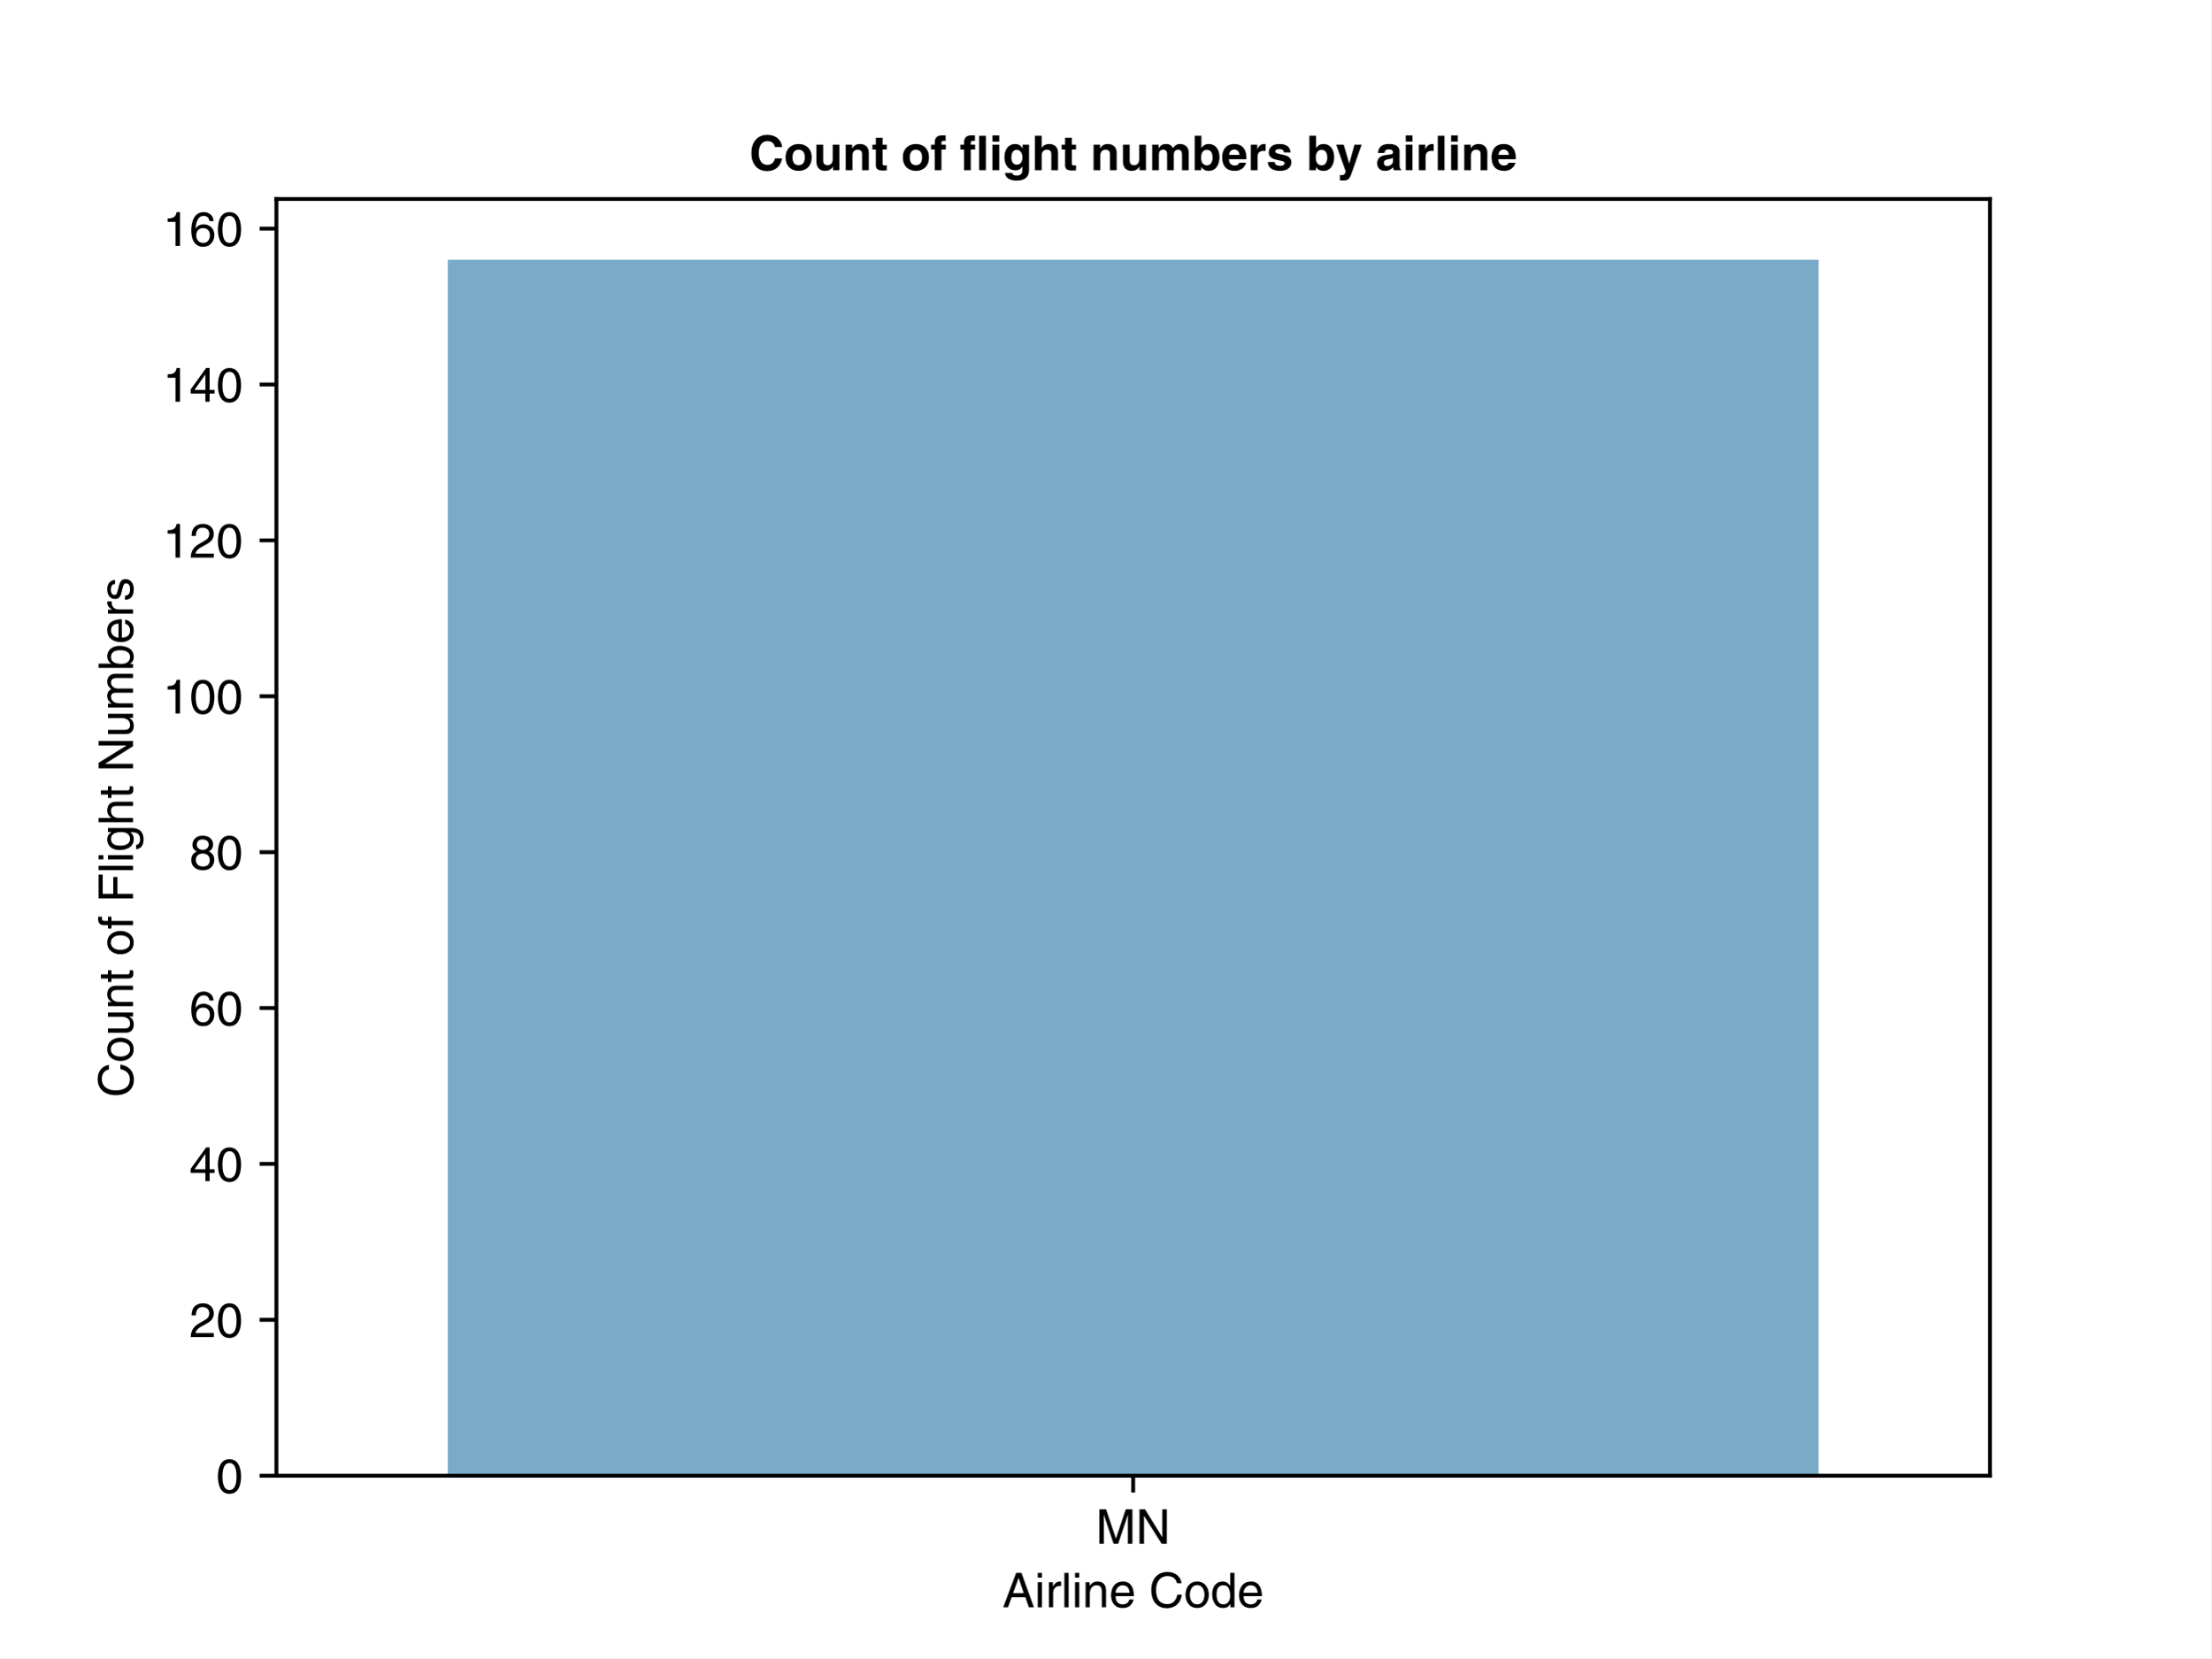
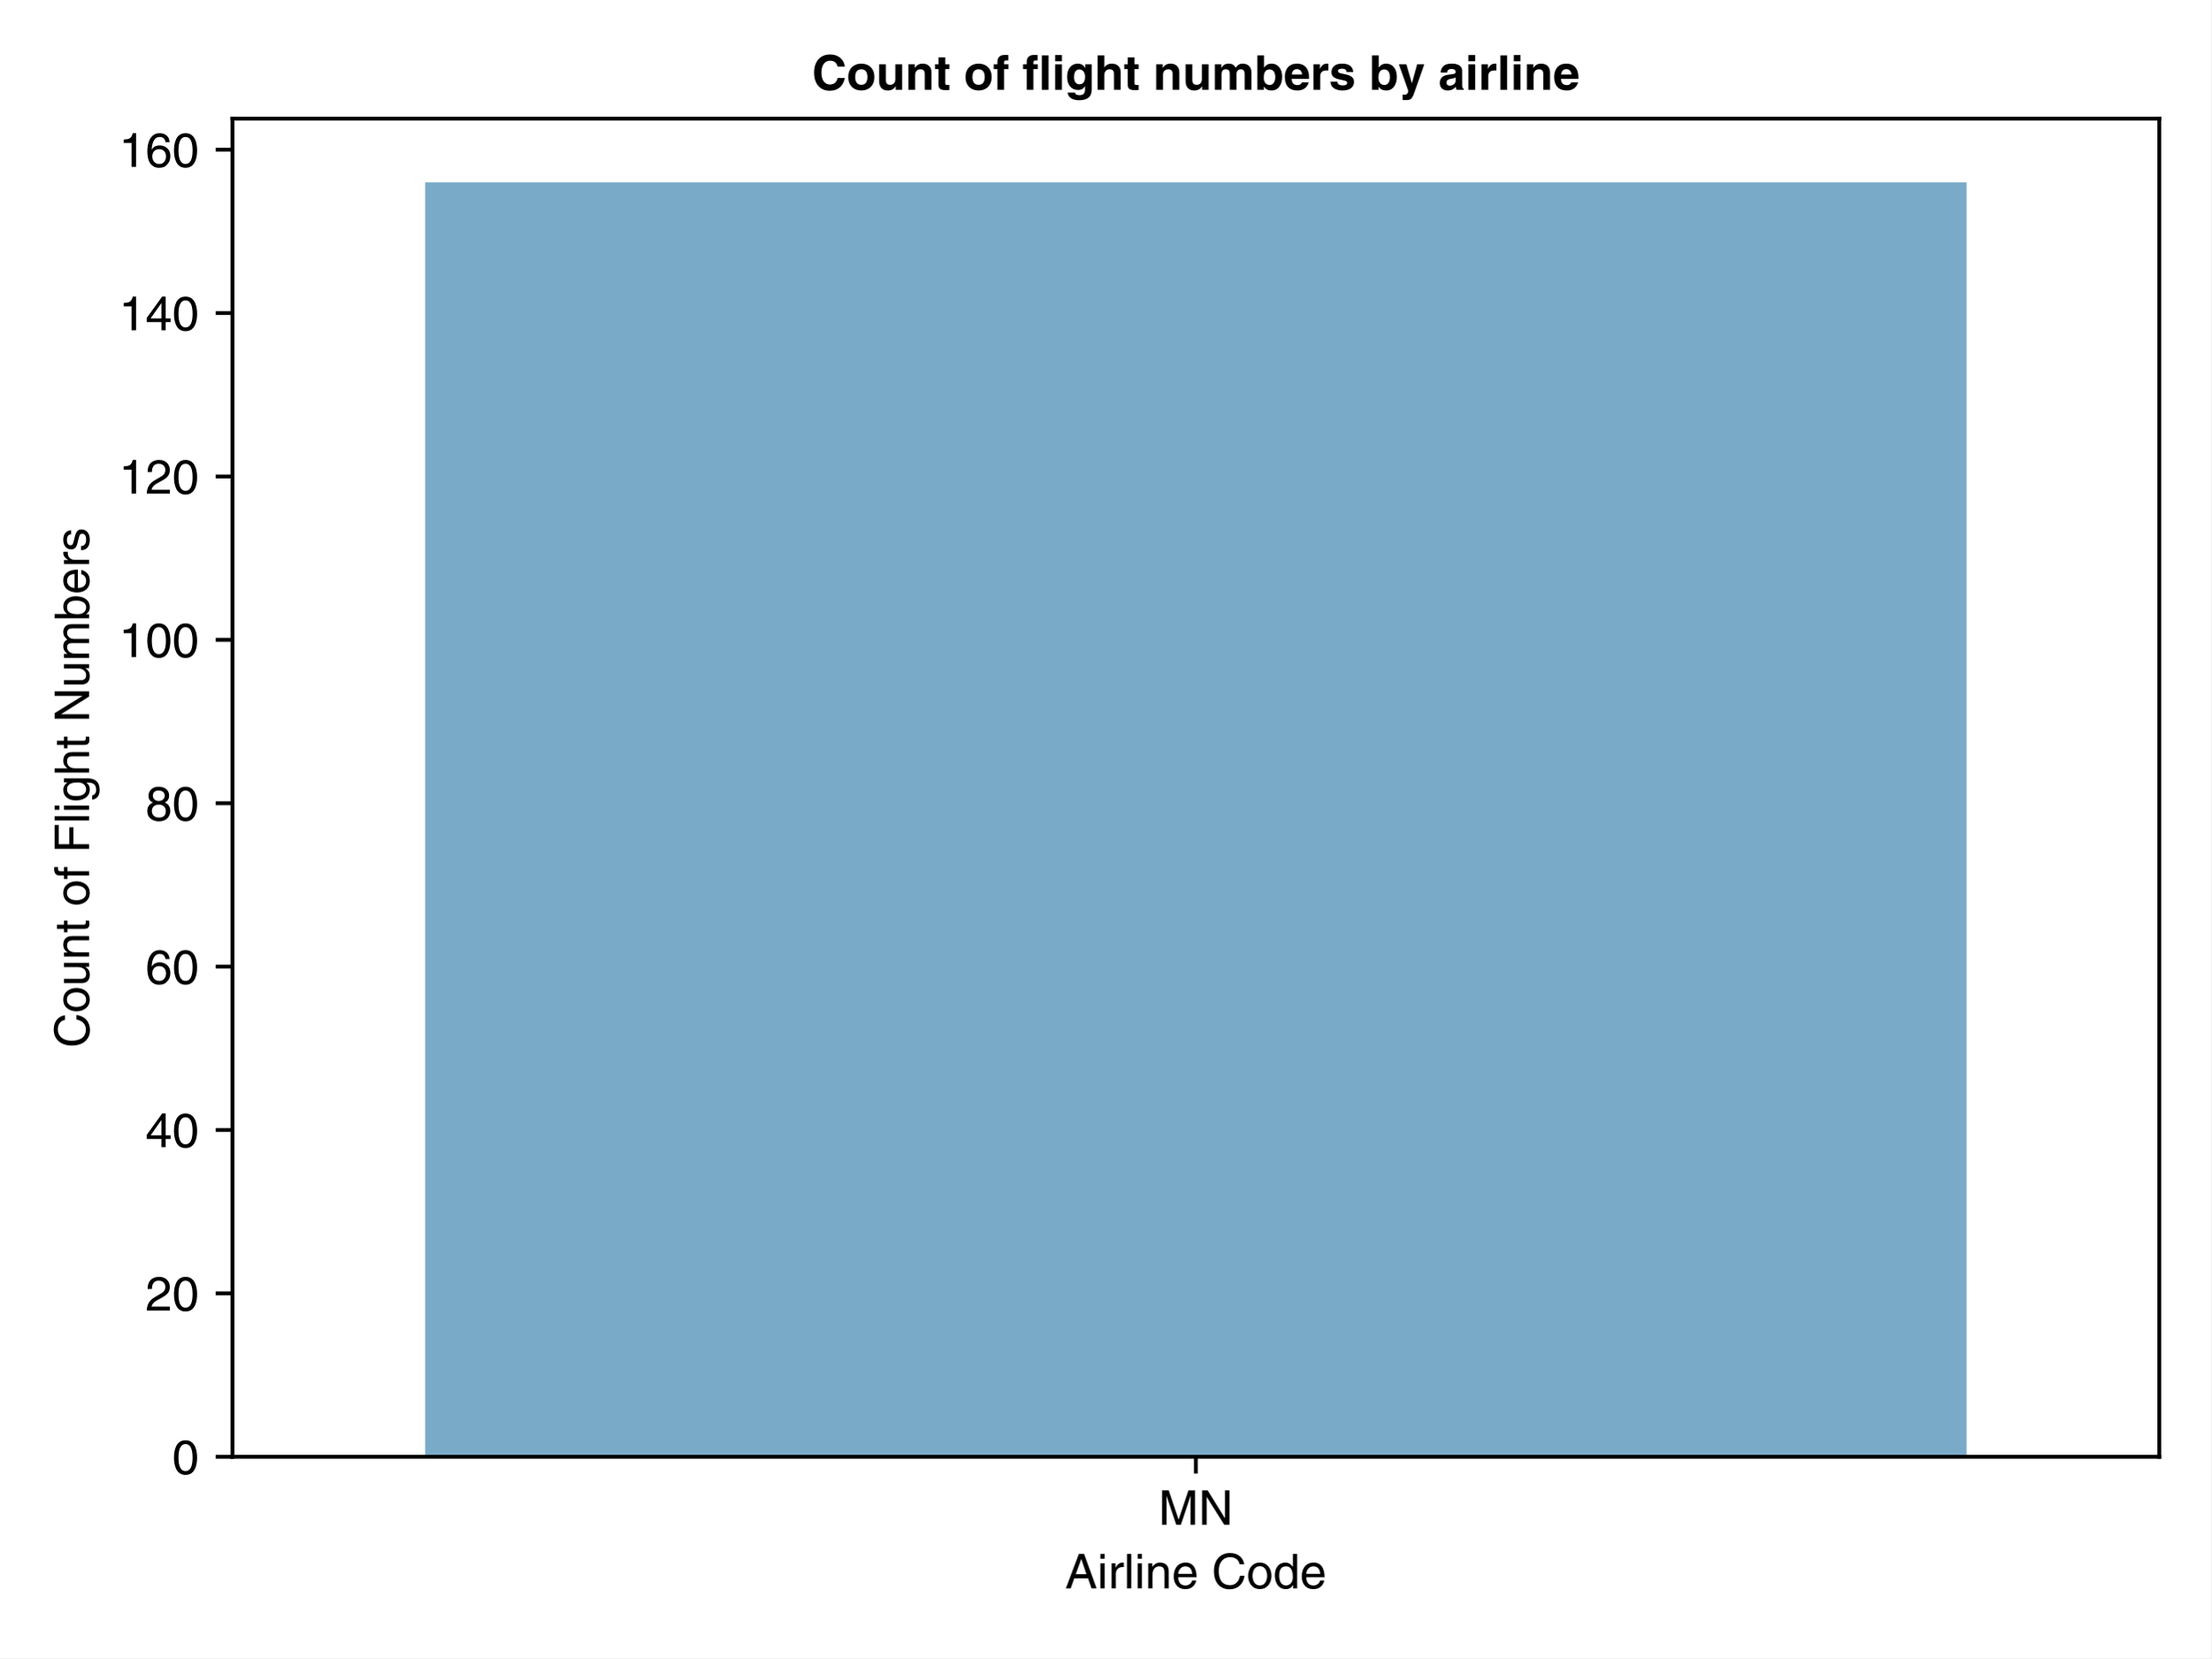
<svg xmlns="http://www.w3.org/2000/svg" xmlns:xlink="http://www.w3.org/1999/xlink" width="460.8pt" height="345.6pt" viewBox="0 0 460.8 345.6" version="1.1">
  <defs>
    <style type="text/css">*{stroke-linejoin: round; stroke-linecap: butt}</style>
  </defs>
  <g id="figure_1">
    <g id="patch_1">
      <path d="M 0 345.6  L 460.8 345.6  L 460.8 0  L 0 0  z " style="fill: #ffffff" />
    </g>
    <g id="axes_1">
      <g id="patch_2">
-         <path d="M 57.6 307.584  L 414.72 307.584  L 414.72 41.472  L 57.6 41.472  z " style="fill: #ffffff" />
+         <path d="M 48.44 303.64  L 450 303.64  L 450 24.72  L 48.44 24.72  z " style="fill: #ffffff" />
      </g>
      <g id="patch_3">
-         <path d="M 93.312 307.584  L 379.008 307.584  L 379.008 54.144  L 93.312 54.144  z " clip-path="url(#p110bed4804)" style="fill: #79abc9" />
+         <path d="M 88.596 303.64  L 409.844 303.64  L 409.844 38.002  L 88.596 38.002  z " clip-path="url(#pa176b37465)" style="fill: #79abc9" />
      </g>
      <g id="matplotlib.axis_1">
        <g id="xtick_1">
          <g id="line2d_1">
            <defs>
-               <path id="mafeed0a561" d="M 0 0  L 0 3.5  " style="stroke: #000000; stroke-width: 0.8" />
+               <path id="m6b0d760108" d="M 0 0  L 0 3.5  " style="stroke: #000000; stroke-width: 0.8" />
            </defs>
            <g>
-               <use xlink:href="#mafeed0a561" x="236.16" y="307.584" style="stroke: #000000; stroke-width: 0.8" />
+               <use xlink:href="#m6b0d760108" x="249.22" y="303.64" style="stroke: #000000; stroke-width: 0.8" />
            </g>
          </g>
          <g id="text_1">
-             <g transform="translate(228.385 321.7637) scale(0.1 -0.1)">
+             <g transform="translate(241.445 317.8197) scale(0.1 -0.1)">
              <defs>
                <path id="Helvetica-4d" d="M 4870 0  L 4870 4595  L 3987 4595  L 2682 710  L 2669 710  L 1357 4595  L 467 4595  L 467 0  L 1069 0  L 1069 2714  C 1069 2848 1056 3430 1056 3853  L 1069 3853  L 2362 0  L 2976 0  L 4269 3859  L 4282 3859  C 4282 3430 4269 2848 4269 2714  L 4269 0  L 4870 0  z " transform="scale(0.015625)" />
                <path id="Helvetica-4e" d="M 3533 883  L 3520 883  L 1222 4595  L 486 4595  L 486 0  L 1088 0  L 1088 3712  L 1101 3712  L 3437 0  L 4134 0  L 4134 4595  L 3533 4595  L 3533 883  z " transform="scale(0.015625)" />
              </defs>
              <use xlink:href="#Helvetica-4d" />
              <use xlink:href="#Helvetica-4e" x="83.3" />
            </g>
          </g>
        </g>
        <g id="text_2">
-           <g transform="translate(208.9311 335.0137) scale(0.1 -0.1)">
+           <g transform="translate(221.9911 331.0697) scale(0.1 -0.1)">
            <defs>
              <path id="Helvetica-41" d="M 3053 1338  L 3507 0  L 4186 0  L 2522 4595  L 1818 4595  L 90 0  L 730 0  L 1210 1338  L 3053 1338  z M 1402 1888  L 2138 3910  L 2150 3910  L 2829 1888  L 1402 1888  z " transform="scale(0.015625)" />
              <path id="Helvetica-69" d="M 992 3347  L 429 3347  L 429 0  L 992 0  L 992 3347  z M 992 3955  L 992 4595  L 429 4595  L 429 3955  L 992 3955  z " transform="scale(0.015625)" />
              <path id="Helvetica-72" d="M 1056 1946  C 1056 2432 1389 2842 1914 2842  L 2125 2842  L 2125 3424  C 2080 3437 2048 3443 1978 3443  C 1555 3443 1261 3181 1037 2790  L 1024 2790  L 1024 3347  L 493 3347  L 493 0  L 1056 0  L 1056 1946  z " transform="scale(0.015625)" />
              <path id="Helvetica-6c" d="M 992 4595  L 429 4595  L 429 0  L 992 0  L 992 4595  z " transform="scale(0.015625)" />
              <path id="Helvetica-6e" d="M 3142 2278  C 3142 3232 2490 3443 1971 3443  C 1395 3443 1082 3053 960 2874  L 947 2874  L 947 3347  L 416 3347  L 416 0  L 979 0  L 979 1824  C 979 2733 1542 2938 1862 2938  C 2413 2938 2579 2643 2579 2061  L 2579 0  L 3142 0  L 3142 2278  z " transform="scale(0.015625)" />
              <path id="Helvetica-65" d="M 2694 1050  C 2675 800 2362 390 1830 390  C 1184 390 858 794 858 1491  L 3302 1491  C 3302 2675 2829 3443 1862 3443  C 755 3443 256 2618 256 1581  C 256 614 813 -96 1754 -96  C 2291 -96 2509 32 2662 134  C 3085 416 3238 890 3258 1050  L 2694 1050  z M 858 1939  C 858 2458 1267 2938 1786 2938  C 2470 2938 2688 2458 2720 1939  L 858 1939  z " transform="scale(0.015625)" />
              <path id="Helvetica-20" transform="scale(0.015625)" />
              <path id="Helvetica-43" d="M 4314 3213  C 4224 3981 3610 4717 2426 4717  C 1088 4717 282 3738 282 2323  C 282 557 1306 -122 2349 -122  C 2694 -122 4102 -45 4358 1690  L 3757 1690  C 3546 621 2848 429 2445 429  C 1306 429 922 1261 922 2342  C 922 3552 1594 4166 2426 4166  C 2867 4166 3539 4019 3712 3213  L 4314 3213  z " transform="scale(0.015625)" />
              <path id="Helvetica-6f" d="M 224 1677  C 224 813 710 -90 1779 -90  C 2848 -90 3334 813 3334 1677  C 3334 2541 2848 3443 1779 3443  C 710 3443 224 2541 224 1677  z M 806 1677  C 806 2125 973 2957 1779 2957  C 2586 2957 2752 2125 2752 1677  C 2752 1229 2586 397 1779 397  C 973 397 806 1229 806 1677  z " transform="scale(0.015625)" />
              <path id="Helvetica-64" d="M 3194 4595  L 2630 4595  L 2630 2918  L 2618 2874  C 2483 3066 2227 3443 1619 3443  C 730 3443 224 2714 224 1773  C 224 973 557 -96 1696 -96  C 2022 -96 2406 6 2650 461  L 2662 461  L 2662 0  L 3194 0  L 3194 4595  z M 806 1683  C 806 2112 851 2938 1722 2938  C 2534 2938 2624 2061 2624 1517  C 2624 627 2067 390 1709 390  C 1094 390 806 947 806 1683  z " transform="scale(0.015625)" />
            </defs>
            <use xlink:href="#Helvetica-41" />
            <use xlink:href="#Helvetica-69" x="66.7" />
            <use xlink:href="#Helvetica-72" x="88.9" />
            <use xlink:href="#Helvetica-6c" x="122.2" />
            <use xlink:href="#Helvetica-69" x="144.4" />
            <use xlink:href="#Helvetica-6e" x="166.6" />
            <use xlink:href="#Helvetica-65" x="222.2" />
            <use xlink:href="#Helvetica-20" x="277.8" />
            <use xlink:href="#Helvetica-43" x="305.6" />
            <use xlink:href="#Helvetica-6f" x="377.8" />
            <use xlink:href="#Helvetica-64" x="433.4" />
            <use xlink:href="#Helvetica-65" x="489" />
          </g>
        </g>
      </g>
      <g id="matplotlib.axis_2">
        <g id="ytick_1">
          <g id="line2d_2">
            <defs>
-               <path id="mc487739343" d="M 0 0  L -3.5 0  " style="stroke: #000000; stroke-width: 0.8" />
+               <path id="m6ed689da17" d="M 0 0  L -3.5 0  " style="stroke: #000000; stroke-width: 0.8" />
            </defs>
            <g>
-               <use xlink:href="#mc487739343" x="57.6" y="307.584" style="stroke: #000000; stroke-width: 0.8" />
+               <use xlink:href="#m6ed689da17" x="48.44" y="303.64" style="stroke: #000000; stroke-width: 0.8" />
            </g>
          </g>
          <g id="text_3">
-             <g transform="translate(45.04062 311.1738) scale(0.1 -0.1)">
+             <g transform="translate(35.88063 307.2298) scale(0.1 -0.1)">
              <defs>
                <path id="Helvetica-30" d="M 2720 2189  C 2720 1062 2426 384 1779 384  C 1133 384 838 1062 838 2189  C 838 3315 1133 3994 1779 3994  C 2426 3994 2720 3315 2720 2189  z M 3322 2189  C 3322 3123 3072 4499 1779 4499  C 486 4499 237 3123 237 2189  C 237 1254 486 -122 1779 -122  C 3072 -122 3322 1254 3322 2189  z " transform="scale(0.015625)" />
              </defs>
              <use xlink:href="#Helvetica-30" />
            </g>
          </g>
        </g>
        <g id="ytick_2">
          <g id="line2d_3">
            <g>
-               <use xlink:href="#mc487739343" x="57.6" y="275.092" style="stroke: #000000; stroke-width: 0.8" />
+               <use xlink:href="#m6ed689da17" x="48.44" y="269.584" style="stroke: #000000; stroke-width: 0.8" />
            </g>
          </g>
          <g id="text_4">
-             <g transform="translate(39.48125 278.6815) scale(0.1 -0.1)">
+             <g transform="translate(30.32125 273.1737) scale(0.1 -0.1)">
              <defs>
                <path id="Helvetica-32" d="M 845 2886  C 864 3200 902 3994 1754 3994  C 2413 3994 2643 3539 2643 3181  C 2643 2592 2298 2406 1818 2131  L 1222 1786  C 621 1434 198 934 166 0  L 3245 0  L 3245 531  L 800 531  C 826 704 960 1056 1574 1395  L 2042 1651  C 2714 2010 3245 2349 3245 3155  C 3245 3994 2618 4499 1837 4499  C 1350 4499 282 4352 282 2886  L 845 2886  z " transform="scale(0.015625)" />
              </defs>
              <use xlink:href="#Helvetica-32" />
              <use xlink:href="#Helvetica-30" x="55.6" />
            </g>
          </g>
        </g>
        <g id="ytick_3">
          <g id="line2d_4">
            <g>
-               <use xlink:href="#mc487739343" x="57.6" y="242.599" style="stroke: #000000; stroke-width: 0.8" />
+               <use xlink:href="#m6ed689da17" x="48.44" y="235.528" style="stroke: #000000; stroke-width: 0.8" />
            </g>
          </g>
          <g id="text_5">
-             <g transform="translate(39.48125 246.1892) scale(0.1 -0.1)">
+             <g transform="translate(30.32125 239.1175) scale(0.1 -0.1)">
              <defs>
                <path id="Helvetica-34" d="M 3347 1094  L 3347 1581  L 2688 1581  L 2688 4499  L 2221 4499  L 160 1645  L 160 1094  L 2125 1094  L 2125 0  L 2688 0  L 2688 1094  L 3347 1094  z M 2112 3622  L 2125 3622  L 2125 1581  L 678 1581  L 2112 3622  z " transform="scale(0.015625)" />
              </defs>
              <use xlink:href="#Helvetica-34" />
              <use xlink:href="#Helvetica-30" x="55.6" />
            </g>
          </g>
        </g>
        <g id="ytick_4">
          <g id="line2d_5">
            <g>
-               <use xlink:href="#mc487739343" x="57.6" y="210.107" style="stroke: #000000; stroke-width: 0.8" />
+               <use xlink:href="#m6ed689da17" x="48.44" y="201.472" style="stroke: #000000; stroke-width: 0.8" />
            </g>
          </g>
          <g id="text_6">
-             <g transform="translate(39.48125 213.6969) scale(0.1 -0.1)">
+             <g transform="translate(30.32125 205.0613) scale(0.1 -0.1)">
              <defs>
                <path id="Helvetica-36" d="M 3219 3302  C 3162 4218 2426 4499 1907 4499  C 563 4499 243 3078 243 2093  C 243 1504 320 954 589 531  C 909 32 1402 -122 1747 -122  C 2381 -122 2650 51 2886 314  C 3194 646 3315 979 3315 1440  C 3315 2515 2458 2867 1907 2867  C 1293 2867 979 2560 838 2317  L 826 2330  C 826 2803 1011 3994 1894 3994  C 2381 3994 2598 3699 2669 3302  L 3219 3302  z M 902 1382  C 902 1914 1203 2362 1824 2362  C 2522 2362 2733 1811 2733 1414  C 2733 806 2387 384 1850 384  C 1190 384 902 902 902 1382  z " transform="scale(0.015625)" />
              </defs>
              <use xlink:href="#Helvetica-36" />
              <use xlink:href="#Helvetica-30" x="55.6" />
            </g>
          </g>
        </g>
        <g id="ytick_5">
          <g id="line2d_6">
            <g>
-               <use xlink:href="#mc487739343" x="57.6" y="177.615" style="stroke: #000000; stroke-width: 0.8" />
+               <use xlink:href="#m6ed689da17" x="48.44" y="167.415" style="stroke: #000000; stroke-width: 0.8" />
            </g>
          </g>
          <g id="text_7">
-             <g transform="translate(39.48125 181.2046) scale(0.1 -0.1)">
+             <g transform="translate(30.32125 171.0052) scale(0.1 -0.1)">
              <defs>
                <path id="Helvetica-38" d="M 3149 3341  C 3149 3866 2758 4499 1760 4499  C 685 4499 397 3731 397 3264  C 397 2842 621 2534 1005 2387  C 531 2195 243 1843 243 1293  C 243 1075 243 589 704 224  C 1062 -58 1536 -122 1786 -122  C 2848 -122 3309 576 3309 1299  C 3309 1638 3181 2138 2573 2394  C 2771 2496 3149 2694 3149 3341  z M 1773 2112  C 2285 2112 2707 1843 2707 1235  C 2707 531 2214 384 1805 384  C 1024 384 845 922 845 1280  C 845 1696 1139 2112 1773 2112  z M 1766 2598  C 1357 2598 979 2861 979 3290  C 979 3578 1126 3994 1728 3994  C 2387 3994 2566 3597 2566 3322  C 2566 2912 2253 2598 1766 2598  z " transform="scale(0.015625)" />
              </defs>
              <use xlink:href="#Helvetica-38" />
              <use xlink:href="#Helvetica-30" x="55.6" />
            </g>
          </g>
        </g>
        <g id="ytick_6">
          <g id="line2d_7">
            <g>
-               <use xlink:href="#mc487739343" x="57.6" y="145.122" style="stroke: #000000; stroke-width: 0.8" />
+               <use xlink:href="#m6ed689da17" x="48.44" y="133.359" style="stroke: #000000; stroke-width: 0.8" />
            </g>
          </g>
          <g id="text_8">
-             <g transform="translate(33.92188 148.7123) scale(0.1 -0.1)">
+             <g transform="translate(24.76187 136.949) scale(0.1 -0.1)">
              <defs>
                <path id="Helvetica-31" d="M 2298 4499  L 1856 4499  C 1677 3763 1376 3693 646 3642  L 646 3194  L 1696 3194  L 1696 0  L 2298 0  L 2298 4499  z " transform="scale(0.015625)" />
              </defs>
              <use xlink:href="#Helvetica-31" />
              <use xlink:href="#Helvetica-30" x="55.6" />
              <use xlink:href="#Helvetica-30" x="111.2" />
            </g>
          </g>
        </g>
        <g id="ytick_7">
          <g id="line2d_8">
            <g>
-               <use xlink:href="#mc487739343" x="57.6" y="112.63" style="stroke: #000000; stroke-width: 0.8" />
+               <use xlink:href="#m6ed689da17" x="48.44" y="99.303" style="stroke: #000000; stroke-width: 0.8" />
            </g>
          </g>
          <g id="text_9">
-             <g transform="translate(33.92188 116.22) scale(0.1 -0.1)">
+             <g transform="translate(24.76187 102.8928) scale(0.1 -0.1)">
              <use xlink:href="#Helvetica-31" />
              <use xlink:href="#Helvetica-32" x="55.6" />
              <use xlink:href="#Helvetica-30" x="111.2" />
            </g>
          </g>
        </g>
        <g id="ytick_8">
          <g id="line2d_9">
            <g>
-               <use xlink:href="#mc487739343" x="57.6" y="80.138" style="stroke: #000000; stroke-width: 0.8" />
+               <use xlink:href="#m6ed689da17" x="48.44" y="65.247" style="stroke: #000000; stroke-width: 0.8" />
            </g>
          </g>
          <g id="text_10">
-             <g transform="translate(33.92188 83.72769) scale(0.1 -0.1)">
+             <g transform="translate(24.76187 68.83668) scale(0.1 -0.1)">
              <use xlink:href="#Helvetica-31" />
              <use xlink:href="#Helvetica-34" x="55.6" />
              <use xlink:href="#Helvetica-30" x="111.2" />
            </g>
          </g>
        </g>
        <g id="ytick_9">
          <g id="line2d_10">
            <g>
-               <use xlink:href="#mc487739343" x="57.6" y="47.646" style="stroke: #000000; stroke-width: 0.8" />
+               <use xlink:href="#m6ed689da17" x="48.44" y="31.191" style="stroke: #000000; stroke-width: 0.8" />
            </g>
          </g>
          <g id="text_11">
-             <g transform="translate(33.92188 51.23538) scale(0.1 -0.1)">
+             <g transform="translate(24.76187 34.78052) scale(0.1 -0.1)">
              <use xlink:href="#Helvetica-31" />
              <use xlink:href="#Helvetica-36" x="55.6" />
              <use xlink:href="#Helvetica-30" x="111.2" />
            </g>
          </g>
        </g>
        <g id="text_12">
-           <g transform="translate(27.72188 228.7092) rotate(-90) scale(0.1 -0.1)">
+           <g transform="translate(18.56188 218.3613) rotate(-90) scale(0.1 -0.1)">
            <defs>
              <path id="Helvetica-75" d="M 3130 0  L 3130 3347  L 2566 3347  L 2566 1504  C 2566 1018 2355 390 1645 390  C 1280 390 998 576 998 1126  L 998 3347  L 435 3347  L 435 941  C 435 141 1030 -96 1523 -96  C 2061 -96 2349 109 2586 499  L 2598 486  L 2598 0  L 3130 0  z " transform="scale(0.015625)" />
              <path id="Helvetica-74" d="M 1645 2880  L 1645 3347  L 1107 3347  L 1107 4282  L 544 4282  L 544 3347  L 90 3347  L 90 2880  L 544 2880  L 544 672  C 544 269 666 -45 1222 -45  C 1280 -45 1440 -19 1645 0  L 1645 442  L 1446 442  C 1331 442 1107 442 1107 704  L 1107 2880  L 1645 2880  z " transform="scale(0.015625)" />
              <path id="Helvetica-66" d="M 1677 2880  L 1677 3347  L 1114 3347  L 1114 3763  C 1114 4032 1203 4154 1446 4154  C 1517 4154 1606 4147 1677 4141  L 1677 4646  C 1587 4653 1504 4659 1421 4659  C 870 4659 550 4429 550 3923  L 550 3347  L 90 3347  L 90 2880  L 550 2880  L 550 0  L 1114 0  L 1114 2880  L 1677 2880  z " transform="scale(0.015625)" />
              <path id="Helvetica-46" d="M 1171 2086  L 3424 2086  L 3424 2637  L 1171 2637  L 1171 4045  L 3731 4045  L 3731 4595  L 550 4595  L 550 0  L 1171 0  L 1171 2086  z " transform="scale(0.015625)" />
              <path id="Helvetica-67" d="M 838 1683  C 838 2112 883 2938 1754 2938  C 2566 2938 2656 2061 2656 1517  C 2656 627 2099 390 1741 390  C 1126 390 838 947 838 1683  z M 3194 3347  L 2662 3347  L 2662 2874  L 2650 2874  C 2515 3066 2259 3443 1651 3443  C 762 3443 256 2714 256 1773  C 256 973 589 -96 1728 -96  C 2176 -96 2470 115 2618 352  L 2618 378  L 2630 378  L 2630 237  C 2630 -160 2650 -941 1677 -941  C 1542 -941 1024 -941 922 -410  L 358 -410  C 467 -1299 1242 -1408 1638 -1408  C 3187 -1408 3194 -205 3194 275  L 3194 3347  z " transform="scale(0.015625)" />
              <path id="Helvetica-68" d="M 3142 2278  C 3142 3232 2490 3443 1971 3443  C 1434 3443 1152 3110 992 2899  L 979 2899  L 979 4595  L 416 4595  L 416 0  L 979 0  L 979 1824  C 979 2669 1453 2938 1914 2938  C 2451 2938 2579 2643 2579 2189  L 2579 0  L 3142 0  L 3142 2278  z " transform="scale(0.015625)" />
              <path id="Helvetica-6d" d="M 416 0  L 979 0  L 979 1824  C 979 2733 1542 2938 1862 2938  C 2278 2938 2387 2598 2387 2317  L 2387 0  L 2950 0  L 2950 2042  C 2950 2490 3264 2938 3738 2938  C 4218 2938 4358 2624 4358 2163  L 4358 0  L 4922 0  L 4922 2317  C 4922 3258 4243 3443 3885 3443  C 3366 3443 3142 3213 2861 2899  C 2765 3078 2573 3443 1971 3443  C 1370 3443 1082 3053 960 2874  L 947 2874  L 947 3347  L 416 3347  L 416 0  z " transform="scale(0.015625)" />
              <path id="Helvetica-62" d="M 902 0  L 902 416  L 915 416  C 1030 230 1267 -96 1837 -96  C 2976 -96 3309 973 3309 1773  C 3309 2714 2803 3443 1914 3443  C 1523 3437 1190 3277 947 2925  L 934 2925  L 934 4595  L 371 4595  L 371 0  L 902 0  z M 2726 1683  C 2726 947 2438 390 1824 390  C 1466 390 909 627 909 1517  C 909 2061 998 2938 1811 2938  C 2682 2938 2726 2112 2726 1683  z " transform="scale(0.015625)" />
              <path id="Helvetica-73" d="M 2861 2394  C 2861 2560 2778 3443 1581 3443  C 922 3443 314 3110 314 2374  C 314 1914 621 1677 1088 1562  L 1741 1402  C 2221 1280 2406 1190 2406 922  C 2406 550 2042 390 1638 390  C 845 390 768 813 749 1075  L 205 1075  C 224 672 320 -96 1645 -96  C 2400 -96 2970 320 2970 1011  C 2970 1466 2726 1722 2029 1894  L 1466 2035  C 1030 2144 858 2208 858 2483  C 858 2899 1350 2957 1523 2957  C 2234 2957 2310 2605 2317 2394  L 2861 2394  z " transform="scale(0.015625)" />
            </defs>
            <use xlink:href="#Helvetica-43" />
            <use xlink:href="#Helvetica-6f" x="72.2" />
            <use xlink:href="#Helvetica-75" x="127.8" />
            <use xlink:href="#Helvetica-6e" x="183.4" />
            <use xlink:href="#Helvetica-74" x="239" />
            <use xlink:href="#Helvetica-20" x="266.8" />
            <use xlink:href="#Helvetica-6f" x="294.6" />
            <use xlink:href="#Helvetica-66" x="350.2" />
            <use xlink:href="#Helvetica-20" x="378" />
            <use xlink:href="#Helvetica-46" x="405.8" />
            <use xlink:href="#Helvetica-6c" x="466.9" />
            <use xlink:href="#Helvetica-69" x="489.1" />
            <use xlink:href="#Helvetica-67" x="511.3" />
            <use xlink:href="#Helvetica-68" x="566.9" />
            <use xlink:href="#Helvetica-74" x="622.5" />
            <use xlink:href="#Helvetica-20" x="650.3" />
            <use xlink:href="#Helvetica-4e" x="678.1" />
            <use xlink:href="#Helvetica-75" x="750.3" />
            <use xlink:href="#Helvetica-6d" x="805.9" />
            <use xlink:href="#Helvetica-62" x="889.2" />
            <use xlink:href="#Helvetica-65" x="944.8" />
            <use xlink:href="#Helvetica-72" x="1000.4" />
            <use xlink:href="#Helvetica-73" x="1033.7" />
          </g>
        </g>
      </g>
      <g id="line2d_11">
-         <path clip-path="url(#p110bed4804)" style="fill: none; stroke: #424242; stroke-width: 2.25; stroke-linecap: square" />
+         <path clip-path="url(#pa176b37465)" style="fill: none; stroke: #424242; stroke-width: 2.25; stroke-linecap: square" />
      </g>
      <g id="patch_4">
-         <path d="M 57.6 307.584  L 57.6 41.472  " style="fill: none; stroke: #000000; stroke-width: 0.8; stroke-linejoin: miter; stroke-linecap: square" />
+         <path d="M 48.44 303.64  L 48.44 24.72  " style="fill: none; stroke: #000000; stroke-width: 0.8; stroke-linejoin: miter; stroke-linecap: square" />
      </g>
      <g id="patch_5">
-         <path d="M 414.72 307.584  L 414.72 41.472  " style="fill: none; stroke: #000000; stroke-width: 0.8; stroke-linejoin: miter; stroke-linecap: square" />
+         <path d="M 450 303.64  L 450 24.72  " style="fill: none; stroke: #000000; stroke-width: 0.8; stroke-linejoin: miter; stroke-linecap: square" />
      </g>
      <g id="patch_6">
-         <path d="M 57.6 307.584  L 414.72 307.584  " style="fill: none; stroke: #000000; stroke-width: 0.8; stroke-linejoin: miter; stroke-linecap: square" />
+         <path d="M 48.44 303.64  L 450 303.64  " style="fill: none; stroke: #000000; stroke-width: 0.8; stroke-linejoin: miter; stroke-linecap: square" />
      </g>
      <g id="patch_7">
-         <path d="M 57.6 41.472  L 414.72 41.472  " style="fill: none; stroke: #000000; stroke-width: 0.8; stroke-linejoin: miter; stroke-linecap: square" />
+         <path d="M 48.44 24.72  L 450 24.72  " style="fill: none; stroke: #000000; stroke-width: 0.8; stroke-linejoin: miter; stroke-linecap: square" />
      </g>
      <g id="text_13">
-         <g transform="translate(156.1561 35.472) scale(0.1 -0.1)">
+         <g transform="translate(169.2161 18.72) scale(0.1 -0.1)">
          <defs>
            <path id="HelveticaCE-Bold-43" d="M 4378 3091  C 4326 3770 3770 4717 2394 4717  C 1210 4717 282 3898 282 2291  C 282 704 1158 -122 2381 -122  C 3533 -122 4186 576 4378 1574  L 3418 1574  C 3302 1011 2931 710 2400 710  C 1587 710 1261 1453 1261 2278  C 1261 3578 1939 3885 2400 3885  C 3194 3885 3341 3366 3418 3091  L 4378 3091  z " transform="scale(0.015625)" />
            <path id="HelveticaCE-Bold-6f" d="M 3699 1702  C 3699 2931 2874 3494 1958 3494  C 1043 3494 218 2931 218 1702  C 218 474 1043 -90 1958 -90  C 2874 -90 3699 474 3699 1702  z M 2778 1702  C 2778 1267 2650 666 1958 666  C 1267 666 1139 1267 1139 1702  C 1139 2138 1267 2739 1958 2739  C 2650 2739 2778 2138 2778 1702  z " transform="scale(0.015625)" />
            <path id="HelveticaCE-Bold-75" d="M 3488 3405  L 2592 3405  L 2592 1440  C 2592 832 2195 666 1901 666  C 1626 666 1318 768 1318 1293  L 1318 3405  L 422 3405  L 422 1165  C 422 294 909 -90 1581 -90  C 2054 -90 2413 115 2618 480  L 2630 480  L 2630 0  L 3488 0  L 3488 3405  z " transform="scale(0.015625)" />
            <path id="HelveticaCE-Bold-6e" d="M 3494 2355  C 3494 3104 2976 3494 2310 3494  C 1664 3494 1408 3110 1286 2906  L 1274 2906  L 1274 3405  L 416 3405  L 416 0  L 1312 0  L 1312 1952  C 1312 2470 1619 2739 2016 2739  C 2586 2739 2598 2317 2598 2067  L 2598 0  L 3494 0  L 3494 2355  z " transform="scale(0.015625)" />
            <path id="HelveticaCE-Bold-74" d="M 1421 4326  L 525 4326  L 525 3405  L 64 3405  L 64 2765  L 525 2765  L 525 698  C 525 256 666 -38 1440 -38  L 1555 -38  C 1696 -38 1837 -32 1978 -26  L 1978 653  C 1914 646 1850 640 1792 640  C 1427 640 1421 717 1421 915  L 1421 2765  L 1978 2765  L 1978 3405  L 1421 3405  L 1421 4326  z " transform="scale(0.015625)" />
            <path id="HelveticaCE-Bold-20" transform="scale(0.015625)" />
            <path id="HelveticaCE-Bold-66" d="M 1453 2765  L 2035 2765  L 2035 3405  L 1453 3405  L 1453 3539  C 1453 3821 1459 3917 1766 3917  L 2016 3917  L 2016 4640  C 1939 4646 1818 4653 1555 4653  C 941 4653 557 4384 557 3680  L 557 3405  L 64 3405  L 64 2765  L 557 2765  L 557 0  L 1453 0  L 1453 2765  z " transform="scale(0.015625)" />
            <path id="HelveticaCE-Bold-6c" d="M 1338 4595  L 442 4595  L 442 0  L 1338 0  L 1338 4595  z " transform="scale(0.015625)" />
            <path id="HelveticaCE-Bold-69" d="M 442 3405  L 442 0  L 1338 0  L 1338 3405  L 442 3405  z M 1338 4640  L 442 4640  L 442 3808  L 1338 3808  L 1338 4640  z " transform="scale(0.015625)" />
            <path id="HelveticaCE-Bold-67" d="M 2682 3405  L 2682 2899  L 2669 2899  C 2560 3123 2304 3494 1670 3494  C 922 3494 256 2918 256 1741  C 256 550 902 -19 1722 -19  C 2259 -19 2483 230 2630 493  L 2643 480  L 2643 70  C 2643 -480 2413 -710 1933 -710  C 1414 -710 1344 -538 1306 -365  L 333 -365  C 371 -1088 1114 -1389 1818 -1389  C 3494 -1389 3539 -410 3539 179  L 3539 3405  L 2682 3405  z M 1178 1683  C 1178 2477 1549 2720 1882 2720  C 2381 2720 2650 2272 2650 1722  C 2650 1254 2496 736 1888 736  C 1357 736 1178 1248 1178 1683  z " transform="scale(0.015625)" />
            <path id="HelveticaCE-Bold-68" d="M 3494 2355  C 3494 3104 2976 3494 2310 3494  C 1824 3494 1440 3245 1325 2963  L 1312 2963  L 1312 4595  L 416 4595  L 416 0  L 1312 0  L 1312 1952  C 1312 2470 1619 2739 2016 2739  C 2586 2739 2598 2317 2598 2067  L 2598 0  L 3494 0  L 3494 2355  z " transform="scale(0.015625)" />
            <path id="HelveticaCE-Bold-6d" d="M 5286 2355  C 5286 3104 4768 3494 4102 3494  C 3558 3494 3309 3117 3194 2950  C 2963 3315 2739 3494 2246 3494  C 1645 3494 1395 3130 1280 2906  L 1267 2906  L 1267 3405  L 410 3405  L 410 0  L 1306 0  L 1306 2074  C 1306 2445 1440 2739 1862 2739  C 2400 2739 2400 2336 2400 2048  L 2400 0  L 3296 0  L 3296 2042  C 3296 2445 3456 2739 3904 2739  C 4166 2739 4390 2573 4390 2067  L 4390 0  L 5286 0  L 5286 2355  z " transform="scale(0.015625)" />
            <path id="HelveticaCE-Bold-62" d="M 2778 1677  C 2778 1274 2618 646 2042 646  C 1472 646 1248 1120 1248 1626  C 1248 2170 1402 2720 2016 2720  C 2586 2720 2778 2214 2778 1677  z M 1286 4595  L 390 4595  L 390 0  L 1267 0  L 1267 429  L 1280 429  C 1498 45 1894 -90 2266 -90  C 3277 -90 3699 806 3699 1741  C 3699 2918 3034 3494 2285 3494  C 1709 3494 1440 3181 1299 2963  L 1286 2963  L 1286 4595  z " transform="scale(0.015625)" />
            <path id="HelveticaCE-Bold-65" d="M 2419 998  C 2349 755 2093 627 1843 627  C 1120 627 1069 1203 1043 1459  L 3379 1459  L 3379 1619  C 3379 3174 2451 3494 1779 3494  C 288 3494 147 2182 147 1773  C 147 371 883 -90 1843 -90  C 2426 -90 3104 179 3341 998  L 2419 998  z M 1069 2042  C 1120 2490 1344 2758 1766 2758  C 2054 2758 2406 2592 2458 2042  L 1069 2042  z " transform="scale(0.015625)" />
            <path id="HelveticaCE-Bold-72" d="M 410 0  L 1306 0  L 1306 1773  C 1306 2150 1434 2586 2131 2586  C 2214 2586 2310 2586 2387 2573  L 2387 3482  C 2330 3488 2272 3494 2214 3494  C 1670 3494 1466 3162 1280 2816  L 1267 2816  L 1267 3405  L 410 3405  L 410 0  z " transform="scale(0.015625)" />
            <path id="HelveticaCE-Bold-73" d="M 3219 2368  C 3149 3328 2355 3494 1690 3494  C 627 3494 314 2854 314 2355  C 314 1082 2426 1510 2426 941  C 2426 813 2317 589 1856 589  C 1293 589 1114 800 1114 1088  L 192 1088  C 218 179 1056 -90 1830 -90  C 2362 -90 3322 90 3322 1082  C 3322 2336 1190 1946 1190 2483  C 1190 2630 1254 2816 1741 2816  C 2227 2816 2304 2586 2342 2368  L 3219 2368  z " transform="scale(0.015625)" />
            <path id="HelveticaCE-Bold-79" d="M 3450 3405  L 2502 3405  L 1805 896  L 1792 896  L 1062 3405  L 64 3405  L 1318 -141  C 1235 -608 1056 -653 730 -653  C 653 -653 595 -646 557 -640  L 557 -1357  C 685 -1363 838 -1370 960 -1370  C 1741 -1370 1856 -1203 2278 58  L 3450 3405  z " transform="scale(0.015625)" />
            <path id="HelveticaCE-Bold-61" d="M 3174 2509  C 3174 3347 2298 3494 1818 3494  C 1120 3494 397 3347 294 2304  L 1158 2304  C 1184 2502 1261 2778 1709 2778  C 1939 2778 2298 2758 2298 2381  C 2298 2189 2125 2131 1984 2112  L 1178 1990  C 608 1907 186 1568 186 902  C 186 198 710 -90 1222 -90  C 1830 -90 2118 192 2323 403  C 2342 211 2355 160 2406 0  L 3373 0  L 3373 134  C 3264 173 3174 262 3174 666  L 3174 2509  z M 2298 1222  C 2298 806 1894 550 1498 550  C 1325 550 1082 646 1082 960  C 1082 1331 1357 1414 1690 1472  C 2061 1530 2208 1587 2298 1658  L 2298 1222  z " transform="scale(0.015625)" />
          </defs>
          <use xlink:href="#HelveticaCE-Bold-43" />
          <use xlink:href="#HelveticaCE-Bold-6f" x="72.2" />
          <use xlink:href="#HelveticaCE-Bold-75" x="133.3" />
          <use xlink:href="#HelveticaCE-Bold-6e" x="194.4" />
          <use xlink:href="#HelveticaCE-Bold-74" x="255.5" />
          <use xlink:href="#HelveticaCE-Bold-20" x="288.8" />
          <use xlink:href="#HelveticaCE-Bold-6f" x="316.6" />
          <use xlink:href="#HelveticaCE-Bold-66" x="377.7" />
          <use xlink:href="#HelveticaCE-Bold-20" x="411" />
          <use xlink:href="#HelveticaCE-Bold-66" x="438.8" />
          <use xlink:href="#HelveticaCE-Bold-6c" x="472.1" />
          <use xlink:href="#HelveticaCE-Bold-69" x="499.9" />
          <use xlink:href="#HelveticaCE-Bold-67" x="527.7" />
          <use xlink:href="#HelveticaCE-Bold-68" x="588.8" />
          <use xlink:href="#HelveticaCE-Bold-74" x="649.9" />
          <use xlink:href="#HelveticaCE-Bold-20" x="683.2" />
          <use xlink:href="#HelveticaCE-Bold-6e" x="711" />
          <use xlink:href="#HelveticaCE-Bold-75" x="772.1" />
          <use xlink:href="#HelveticaCE-Bold-6d" x="833.2" />
          <use xlink:href="#HelveticaCE-Bold-62" x="922.1" />
          <use xlink:href="#HelveticaCE-Bold-65" x="983.2" />
          <use xlink:href="#HelveticaCE-Bold-72" x="1038.8" />
          <use xlink:href="#HelveticaCE-Bold-73" x="1077.7" />
          <use xlink:href="#HelveticaCE-Bold-20" x="1133.3" />
          <use xlink:href="#HelveticaCE-Bold-62" x="1161.1" />
          <use xlink:href="#HelveticaCE-Bold-79" x="1222.2" />
          <use xlink:href="#HelveticaCE-Bold-20" x="1277.8" />
          <use xlink:href="#HelveticaCE-Bold-61" x="1305.6" />
          <use xlink:href="#HelveticaCE-Bold-69" x="1361.2" />
          <use xlink:href="#HelveticaCE-Bold-72" x="1389" />
          <use xlink:href="#HelveticaCE-Bold-6c" x="1427.9" />
          <use xlink:href="#HelveticaCE-Bold-69" x="1455.7" />
          <use xlink:href="#HelveticaCE-Bold-6e" x="1483.5" />
          <use xlink:href="#HelveticaCE-Bold-65" x="1544.6" />
        </g>
      </g>
    </g>
  </g>
  <defs>
-     <clipPath id="p110bed4804">
-       <rect x="57.6" y="41.472" width="357.12" height="266.112" />
+     <clipPath id="pa176b37465">
+       <rect x="48.44" y="24.72" width="401.56" height="278.92" />
    </clipPath>
  </defs>
</svg>
